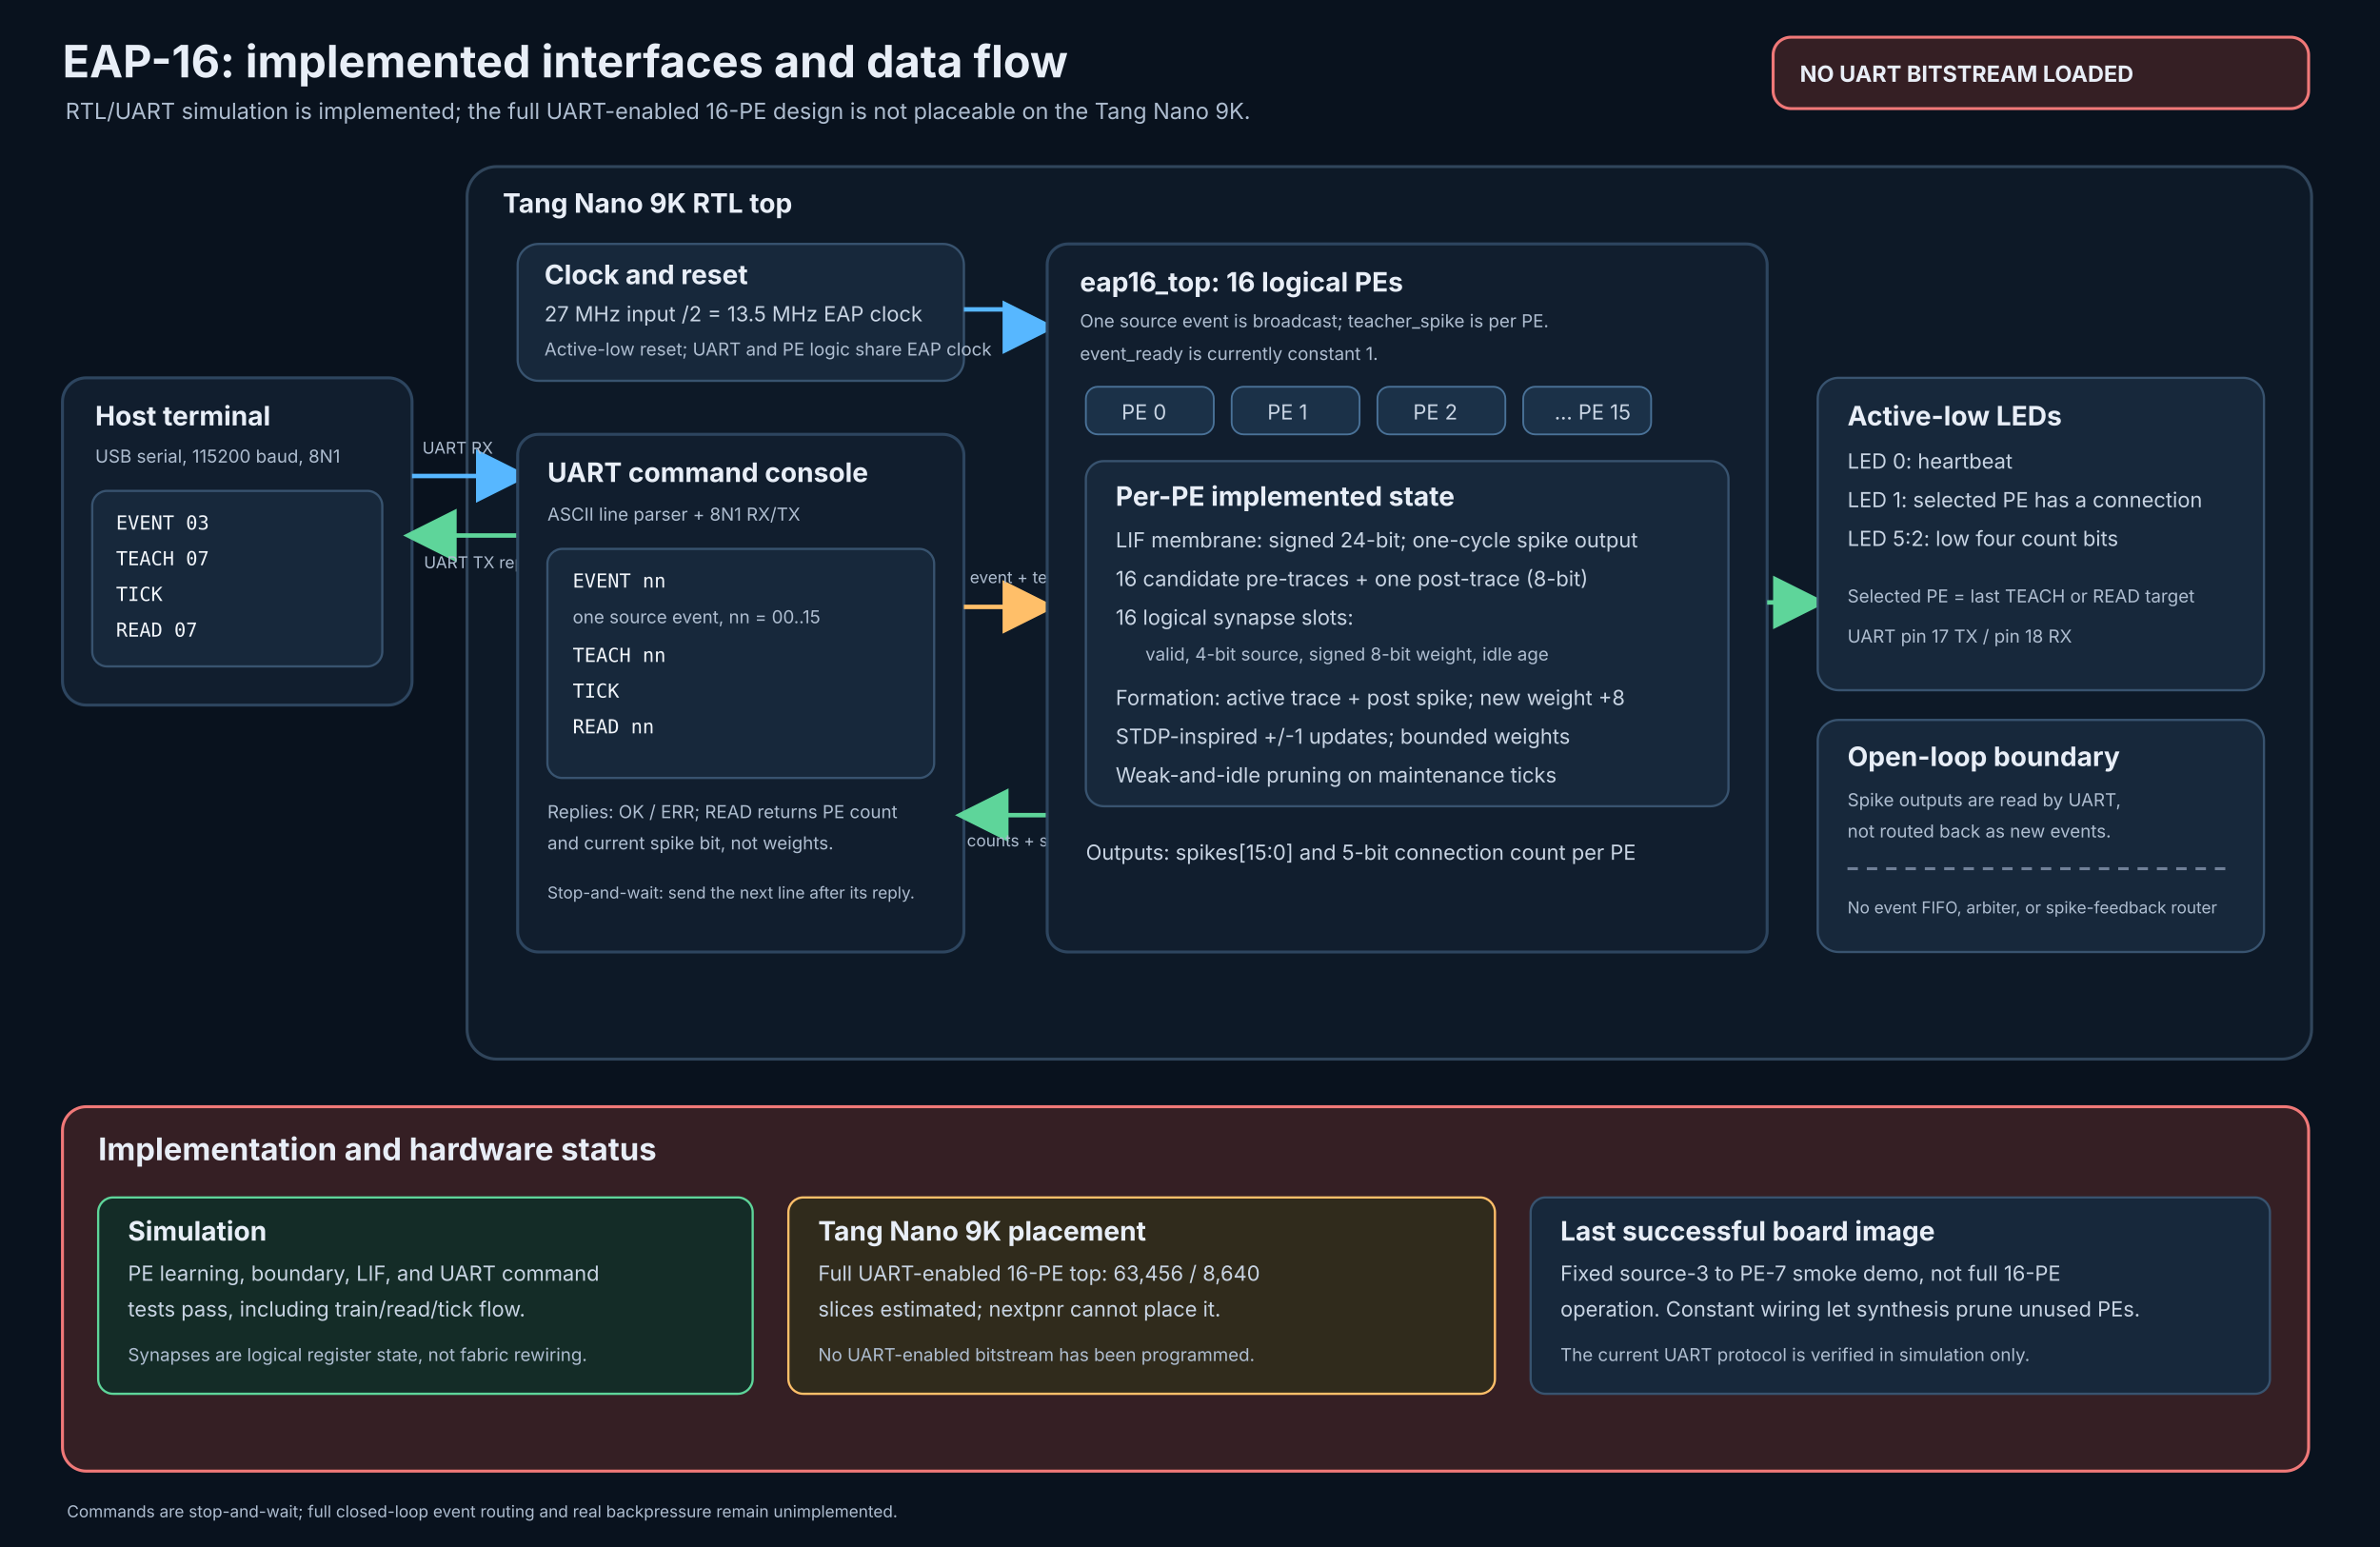
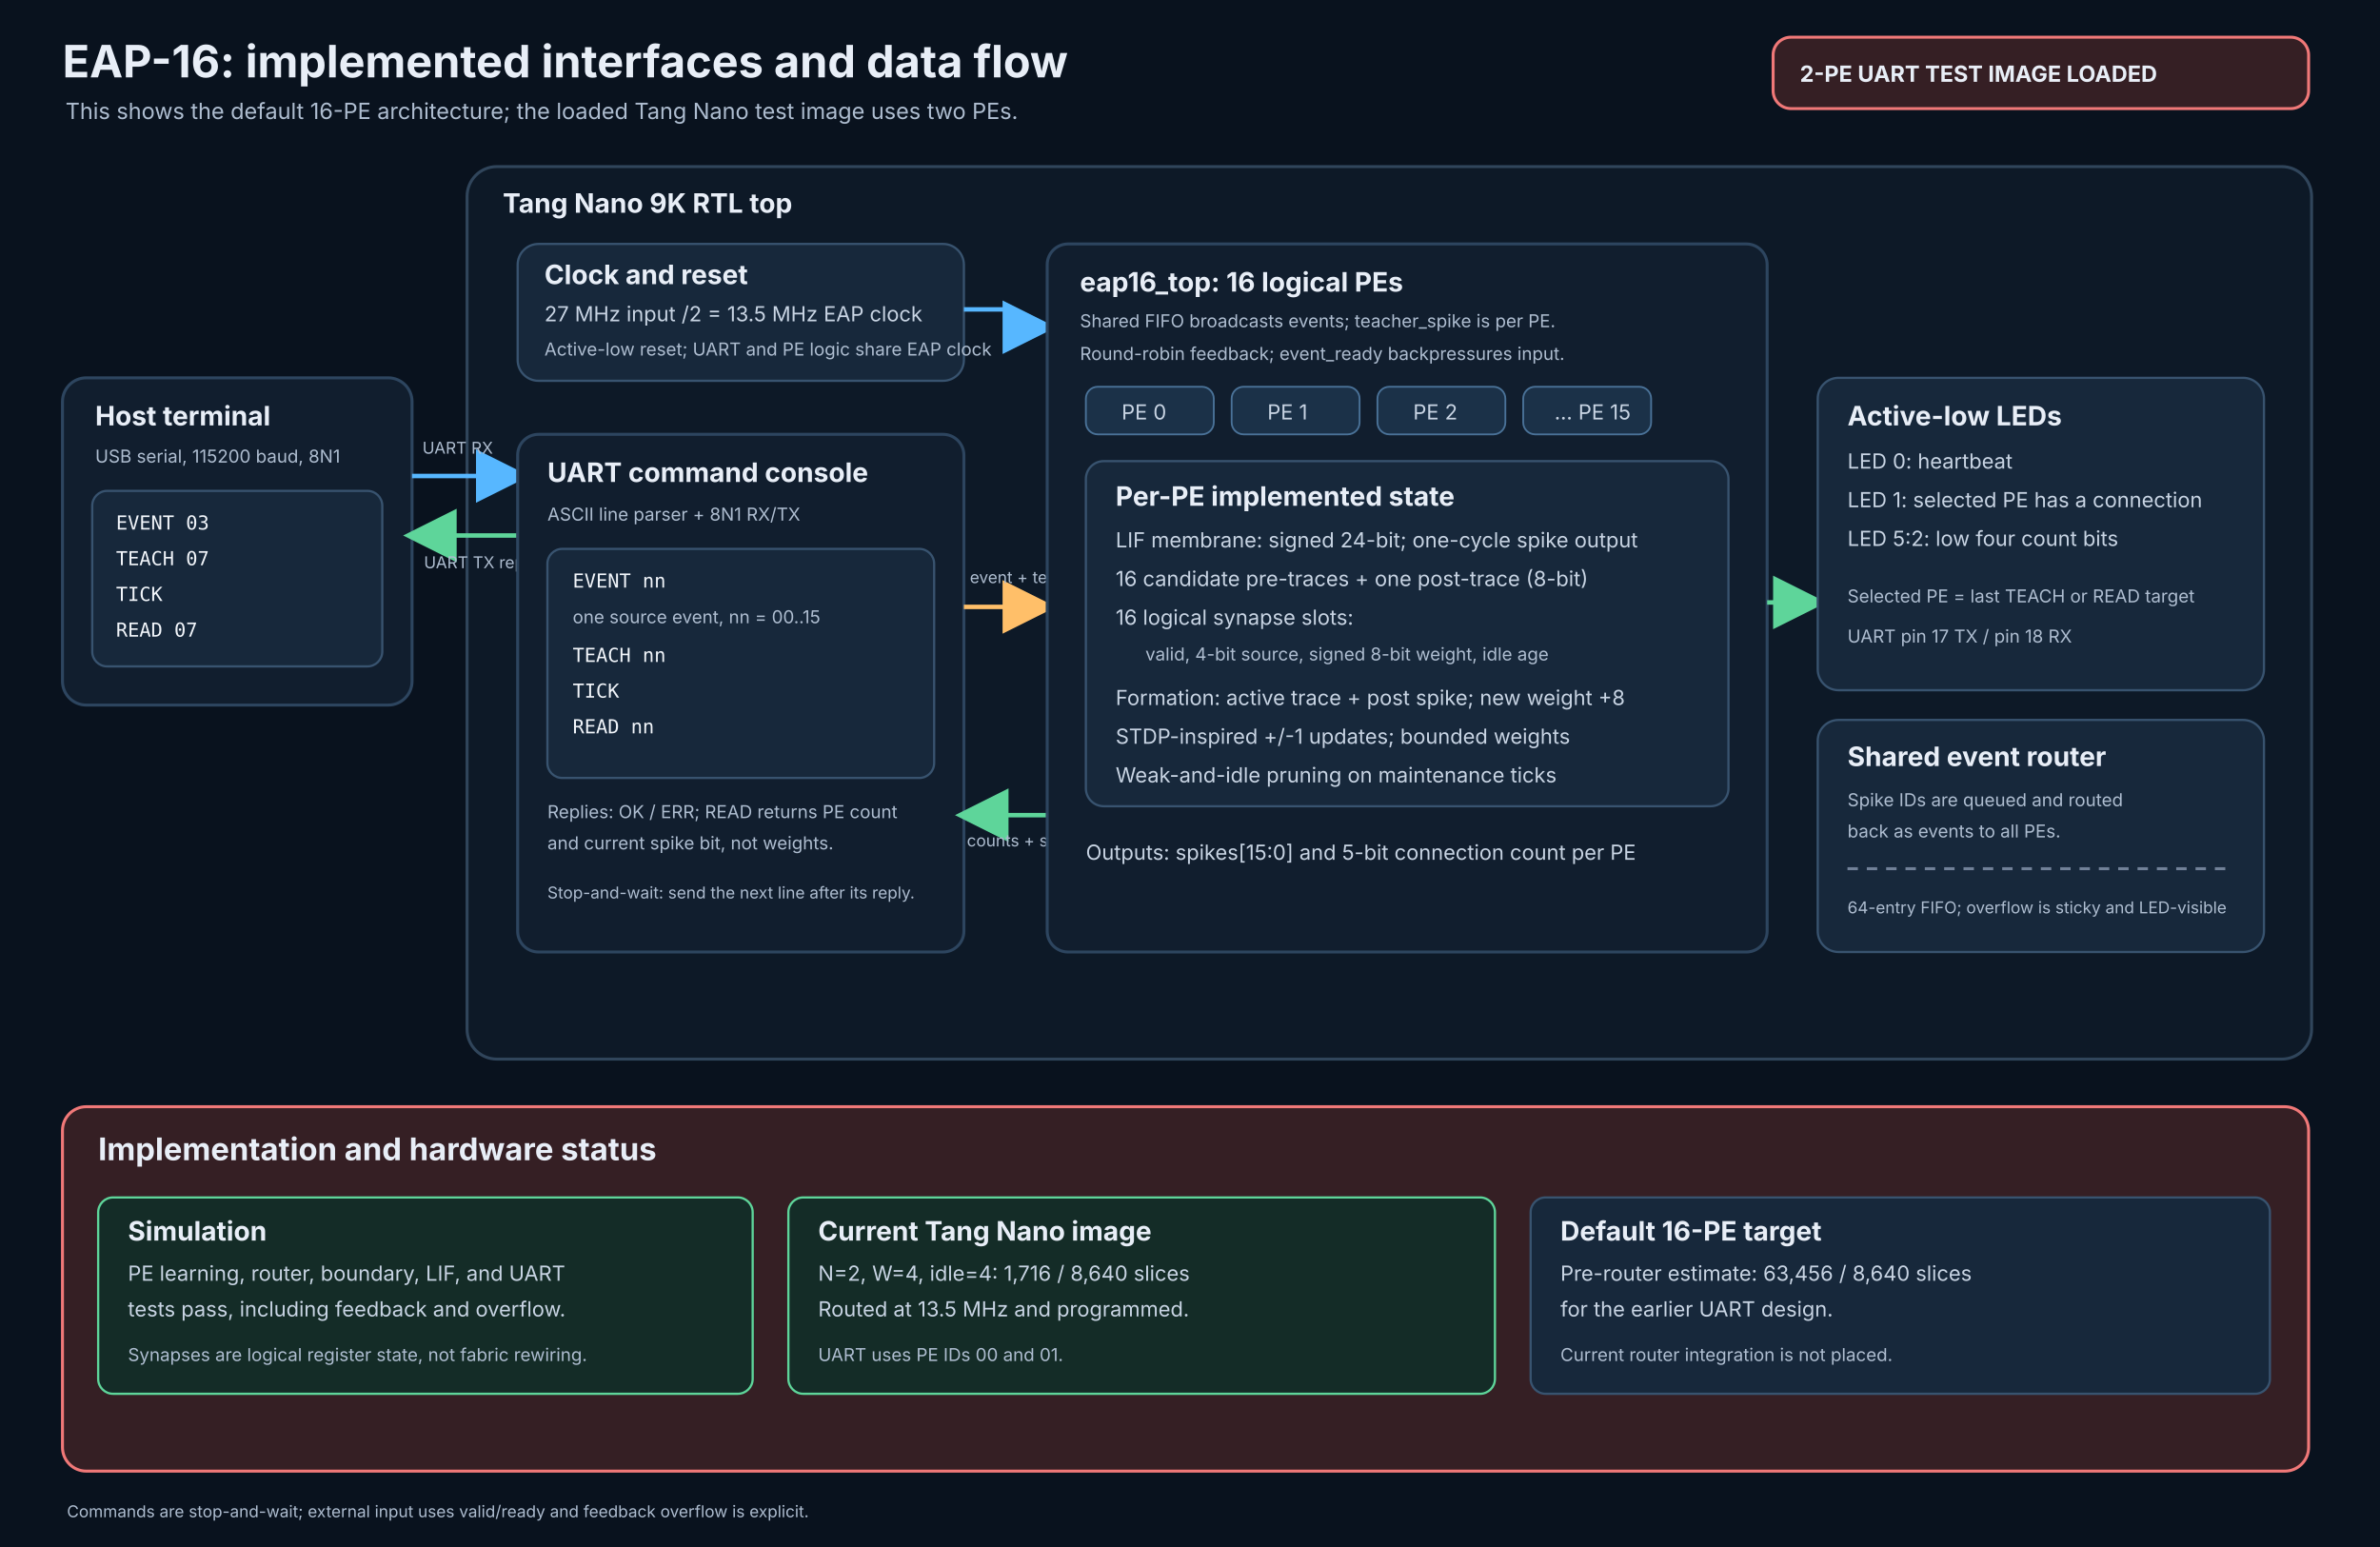
<svg xmlns="http://www.w3.org/2000/svg" width="1600" height="1040" viewBox="0 0 1600 1040" role="img" aria-labelledby="title description">
  <defs>
    <marker id="arrow-blue" markerWidth="12" markerHeight="12" refX="10" refY="6" orient="auto">
      <path d="M0,0 L12,6 L0,12 Z" fill="#57b7ff" />
    </marker>
    <marker id="arrow-green" markerWidth="12" markerHeight="12" refX="10" refY="6" orient="auto">
      <path d="M0,0 L12,6 L0,12 Z" fill="#5ed59a" />
    </marker>
    <marker id="arrow-orange" markerWidth="12" markerHeight="12" refX="10" refY="6" orient="auto">
      <path d="M0,0 L12,6 L0,12 Z" fill="#ffbf69" />
    </marker>
    <style>
      text { font-family: Inter, "Segoe UI", Arial, sans-serif; fill: #e8eef7; }
      .title { font-size: 30px; font-weight: 700; }
      .subtitle { font-size: 15px; fill: #aebdd0; }
      .section { font-size: 18px; font-weight: 700; }
      .label { font-size: 14px; fill: #c8d4e3; }
      .small { font-size: 12px; fill: #aebdd0; }
      .tiny { font-size: 11px; fill: #aebdd0; }
      .mono { font-family: "Cascadia Mono", Consolas, monospace; font-size: 13px; fill: #f1f5fa; }
      .card { fill: #111e2e; stroke: #2d455f; stroke-width: 2; }
      .inner { fill: #17283b; stroke: #38536f; stroke-width: 1.5; }
      .pe { fill: #1b3148; stroke: #4a7298; stroke-width: 1.2; }
      .warning { fill: #351f24; stroke: #f07878; stroke-width: 2; }
      .ok { fill: #142c27; stroke: #5ed59a; stroke-width: 1.5; }
      .line-blue { fill: none; stroke: #57b7ff; stroke-width: 3; marker-end: url(#arrow-blue); }
      .line-green { fill: none; stroke: #5ed59a; stroke-width: 3; marker-end: url(#arrow-green); }
      .line-orange { fill: none; stroke: #ffbf69; stroke-width: 3; marker-end: url(#arrow-orange); }
      .muted-line { fill: none; stroke: #718198; stroke-width: 2; stroke-dasharray: 7 6; }
    </style>
  </defs>
  <rect width="1600" height="1040" fill="#09121e" />
  <text class="title" x="42" y="52">EAP-16: implemented interfaces and data flow</text>
-   <text class="subtitle" x="44" y="80">RTL/UART simulation is implemented; the full UART-enabled 16-PE design is not placeable on the Tang Nano 9K.</text>
+   <text class="subtitle" x="44" y="80">This shows the default 16-PE architecture; the loaded Tang Nano test image uses two PEs.</text>
  <rect x="1192" y="25" width="360" height="48" rx="12" class="warning" />
-   <text x="1210" y="55" font-size="15" font-weight="700" fill="#ffaaaa">NO UART BITSTREAM LOADED</text>
+   <text x="1210" y="55" font-size="15" font-weight="700" fill="#ffaaaa">2-PE UART TEST IMAGE LOADED</text>
  <rect x="314" y="112" width="1240" height="600" rx="20" fill="#0d1927" stroke="#30455b" stroke-width="2" />
  <text x="338" y="143" class="section">Tang Nano 9K RTL top</text>
  <rect x="42" y="254" width="235" height="220" rx="16" class="card" />
  <text x="64" y="286" class="section">Host terminal</text>
  <text x="64" y="311" class="small">USB serial, 115200 baud, 8N1</text>
  <rect x="62" y="330" width="195" height="118" rx="10" class="inner" />
  <text x="78" y="356" class="mono">EVENT 03</text>
  <text x="78" y="380" class="mono">TEACH 07</text>
  <text x="78" y="404" class="mono">TICK</text>
  <text x="78" y="428" class="mono">READ 07</text>
  <path d="M277 320 H350" class="line-blue" />
  <text x="284" y="305" class="tiny">UART RX</text>
  <path d="M350 360 H277" class="line-green" />
  <text x="285" y="382" class="tiny">UART TX replies</text>
  <rect x="348" y="164" width="300" height="92" rx="14" class="inner" />
  <text x="366" y="191" class="section">Clock and reset</text>
  <text x="366" y="216" class="label">27 MHz input /2 = 13.5 MHz EAP clock</text>
  <text x="366" y="239" class="small">Active-low reset; UART and PE logic share EAP clock</text>
  <path d="M648 208 H680 V220 H704" class="line-blue" />
  <rect x="348" y="292" width="300" height="348" rx="14" class="card" />
  <text x="368" y="324" class="section">UART command console</text>
  <text x="368" y="350" class="small">ASCII line parser + 8N1 RX/TX</text>
  <rect x="368" y="369" width="260" height="154" rx="10" class="inner" />
  <text x="385" y="395" class="mono">EVENT nn</text>
  <text x="385" y="419" class="small">one source event, nn = 00..15</text>
  <text x="385" y="445" class="mono">TEACH nn</text>
  <text x="385" y="469" class="mono">TICK</text>
  <text x="385" y="493" class="mono">READ nn</text>
  <text x="368" y="550" class="small">Replies: OK / ERR; READ returns PE count</text>
  <text x="368" y="571" class="small">and current spike bit, not weights.</text>
  <text x="368" y="604" class="tiny">Stop-and-wait: send the next line after its reply.</text>
  <path d="M648 408 H704" class="line-orange" />
  <text x="652" y="392" class="tiny">event + teacher + tick</text>
  <path d="M704 548 H648" class="line-green" />
  <text x="650" y="569" class="tiny">counts + spikes</text>
  <rect x="704" y="164" width="484" height="476" rx="14" class="card" />
  <text x="726" y="196" class="section">eap16_top: 16 logical PEs</text>
-   <text x="726" y="220" class="small">One source event is broadcast; teacher_spike is per PE.</text>
-   <text x="726" y="242" class="small">event_ready is currently constant 1.</text>
+   <text x="726" y="220" class="small">Shared FIFO broadcasts events; teacher_spike is per PE.</text>
+   <text x="726" y="242" class="small">Round-robin feedback; event_ready backpressures input.</text>
  <g>
    <rect x="730" y="260" width="86" height="32" rx="8" class="pe" />
    <text x="754" y="282" class="label">PE 0</text>
    <rect x="828" y="260" width="86" height="32" rx="8" class="pe" />
    <text x="852" y="282" class="label">PE 1</text>
    <rect x="926" y="260" width="86" height="32" rx="8" class="pe" />
    <text x="950" y="282" class="label">PE 2</text>
    <rect x="1024" y="260" width="86" height="32" rx="8" class="pe" />
    <text x="1045" y="282" class="label">... PE 15</text>
  </g>
  <rect x="730" y="310" width="432" height="232" rx="12" class="inner" />
  <text x="750" y="340" class="section">Per-PE implemented state</text>
  <text x="750" y="368" class="label">LIF membrane: signed 24-bit; one-cycle spike output</text>
  <text x="750" y="394" class="label">16 candidate pre-traces + one post-trace (8-bit)</text>
  <text x="750" y="420" class="label">16 logical synapse slots:</text>
  <text x="770" y="444" class="small">valid, 4-bit source, signed 8-bit weight, idle age</text>
  <text x="750" y="474" class="label">Formation: active trace + post spike; new weight +8</text>
  <text x="750" y="500" class="label">STDP-inspired +/-1 updates; bounded weights</text>
  <text x="750" y="526" class="label">Weak-and-idle pruning on maintenance ticks</text>
  <text x="730" y="578" class="label">Outputs: spikes[15:0] and 5-bit connection count per PE</text>
  <path d="M1188 405 H1222" class="line-green" />
  <rect x="1222" y="254" width="300" height="210" rx="14" class="inner" />
  <text x="1242" y="286" class="section">Active-low LEDs</text>
  <text x="1242" y="315" class="label">LED 0: heartbeat</text>
  <text x="1242" y="341" class="label">LED 1: selected PE has a connection</text>
  <text x="1242" y="367" class="label">LED 5:2: low four count bits</text>
  <text x="1242" y="405" class="small">Selected PE = last TEACH or READ target</text>
  <text x="1242" y="432" class="small">UART pin 17 TX / pin 18 RX</text>
  <rect x="1222" y="484" width="300" height="156" rx="14" class="inner" />
-   <text x="1242" y="515" class="section">Open-loop boundary</text>
-   <text x="1242" y="542" class="small">Spike outputs are read by UART,</text>
-   <text x="1242" y="563" class="small">not routed back as new events.</text>
+   <text x="1242" y="515" class="section">Shared event router</text>
+   <text x="1242" y="542" class="small">Spike IDs are queued and routed</text>
+   <text x="1242" y="563" class="small">back as events to all PEs.</text>
  <path d="M1242 584 H1498" class="muted-line" />
-   <text x="1242" y="614" class="tiny">No event FIFO, arbiter, or spike-feedback router</text>
+   <text x="1242" y="614" class="tiny">64-entry FIFO; overflow is sticky and LED-visible</text>
  <rect x="42" y="744" width="1510" height="245" rx="16" class="warning" />
  <text x="66" y="780" font-size="21" font-weight="700" fill="#ffaaaa">Implementation and hardware status</text>
  <rect x="66" y="805" width="440" height="132" rx="10" class="ok" />
  <text x="86" y="834" class="section">Simulation</text>
-   <text x="86" y="861" class="label">PE learning, boundary, LIF, and UART command</text>
-   <text x="86" y="885" class="label">tests pass, including train/read/tick flow.</text>
+   <text x="86" y="861" class="label">PE learning, router, boundary, LIF, and UART</text>
+   <text x="86" y="885" class="label">tests pass, including feedback and overflow.</text>
  <text x="86" y="915" class="small">Synapses are logical register state, not fabric rewiring.</text>
-   <rect x="530" y="805" width="475" height="132" rx="10" fill="#302b1c" stroke="#ffbf69" stroke-width="1.5" />
-   <text x="550" y="834" class="section">Tang Nano 9K placement</text>
-   <text x="550" y="861" class="label">Full UART-enabled 16-PE top: 63,456 / 8,640</text>
-   <text x="550" y="885" class="label">slices estimated; nextpnr cannot place it.</text>
-   <text x="550" y="915" class="small">No UART-enabled bitstream has been programmed.</text>
+   <rect x="530" y="805" width="475" height="132" rx="10" class="ok" />
+   <text x="550" y="834" class="section">Current Tang Nano image</text>
+   <text x="550" y="861" class="label">N=2, W=4, idle=4: 1,716 / 8,640 slices</text>
+   <text x="550" y="885" class="label">Routed at 13.5 MHz and programmed.</text>
+   <text x="550" y="915" class="small">UART uses PE IDs 00 and 01.</text>
  <rect x="1029" y="805" width="497" height="132" rx="10" class="inner" />
-   <text x="1049" y="834" class="section">Last successful board image</text>
-   <text x="1049" y="861" class="label">Fixed source-3 to PE-7 smoke demo, not full 16-PE</text>
-   <text x="1049" y="885" class="label">operation. Constant wiring let synthesis prune unused PEs.</text>
-   <text x="1049" y="915" class="small">The current UART protocol is verified in simulation only.</text>
-   <text x="45" y="1020" class="tiny">Commands are stop-and-wait; full closed-loop event routing and real backpressure remain unimplemented.</text>
+   <text x="1049" y="834" class="section">Default 16-PE target</text>
+   <text x="1049" y="861" class="label">Pre-router estimate: 63,456 / 8,640 slices</text>
+   <text x="1049" y="885" class="label">for the earlier UART design.</text>
+   <text x="1049" y="915" class="small">Current router integration is not placed.</text>
+   <text x="45" y="1020" class="tiny">Commands are stop-and-wait; external input uses valid/ready and feedback overflow is explicit.</text>
</svg>
